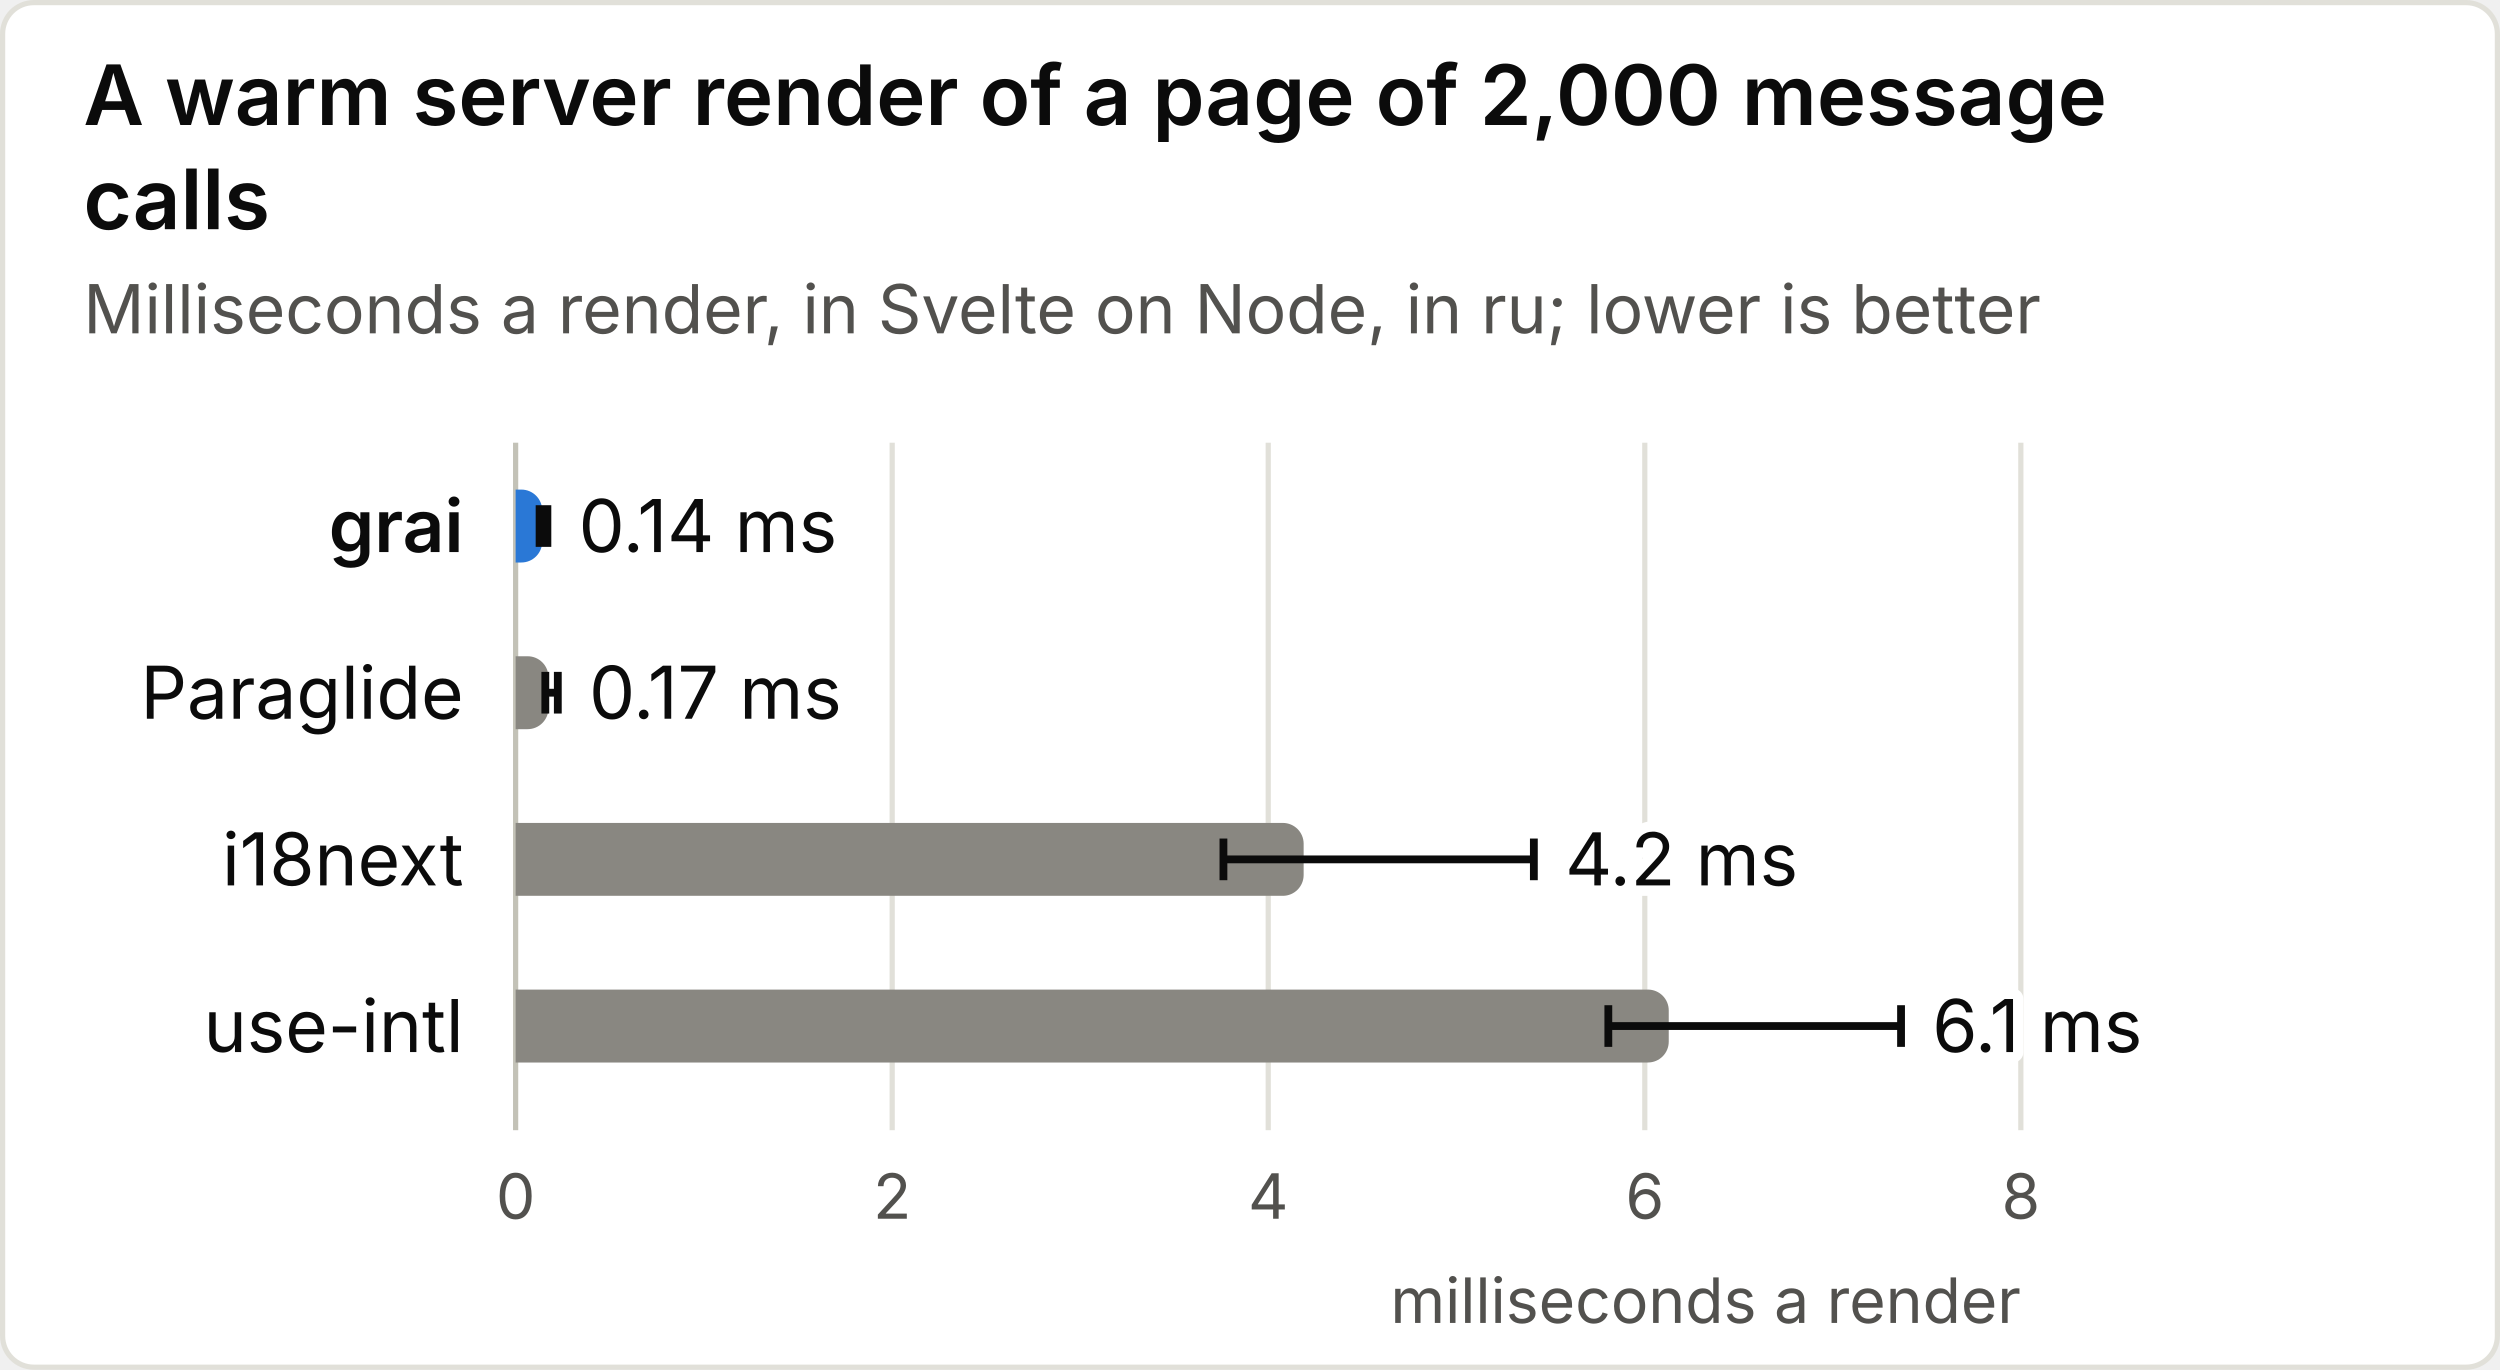
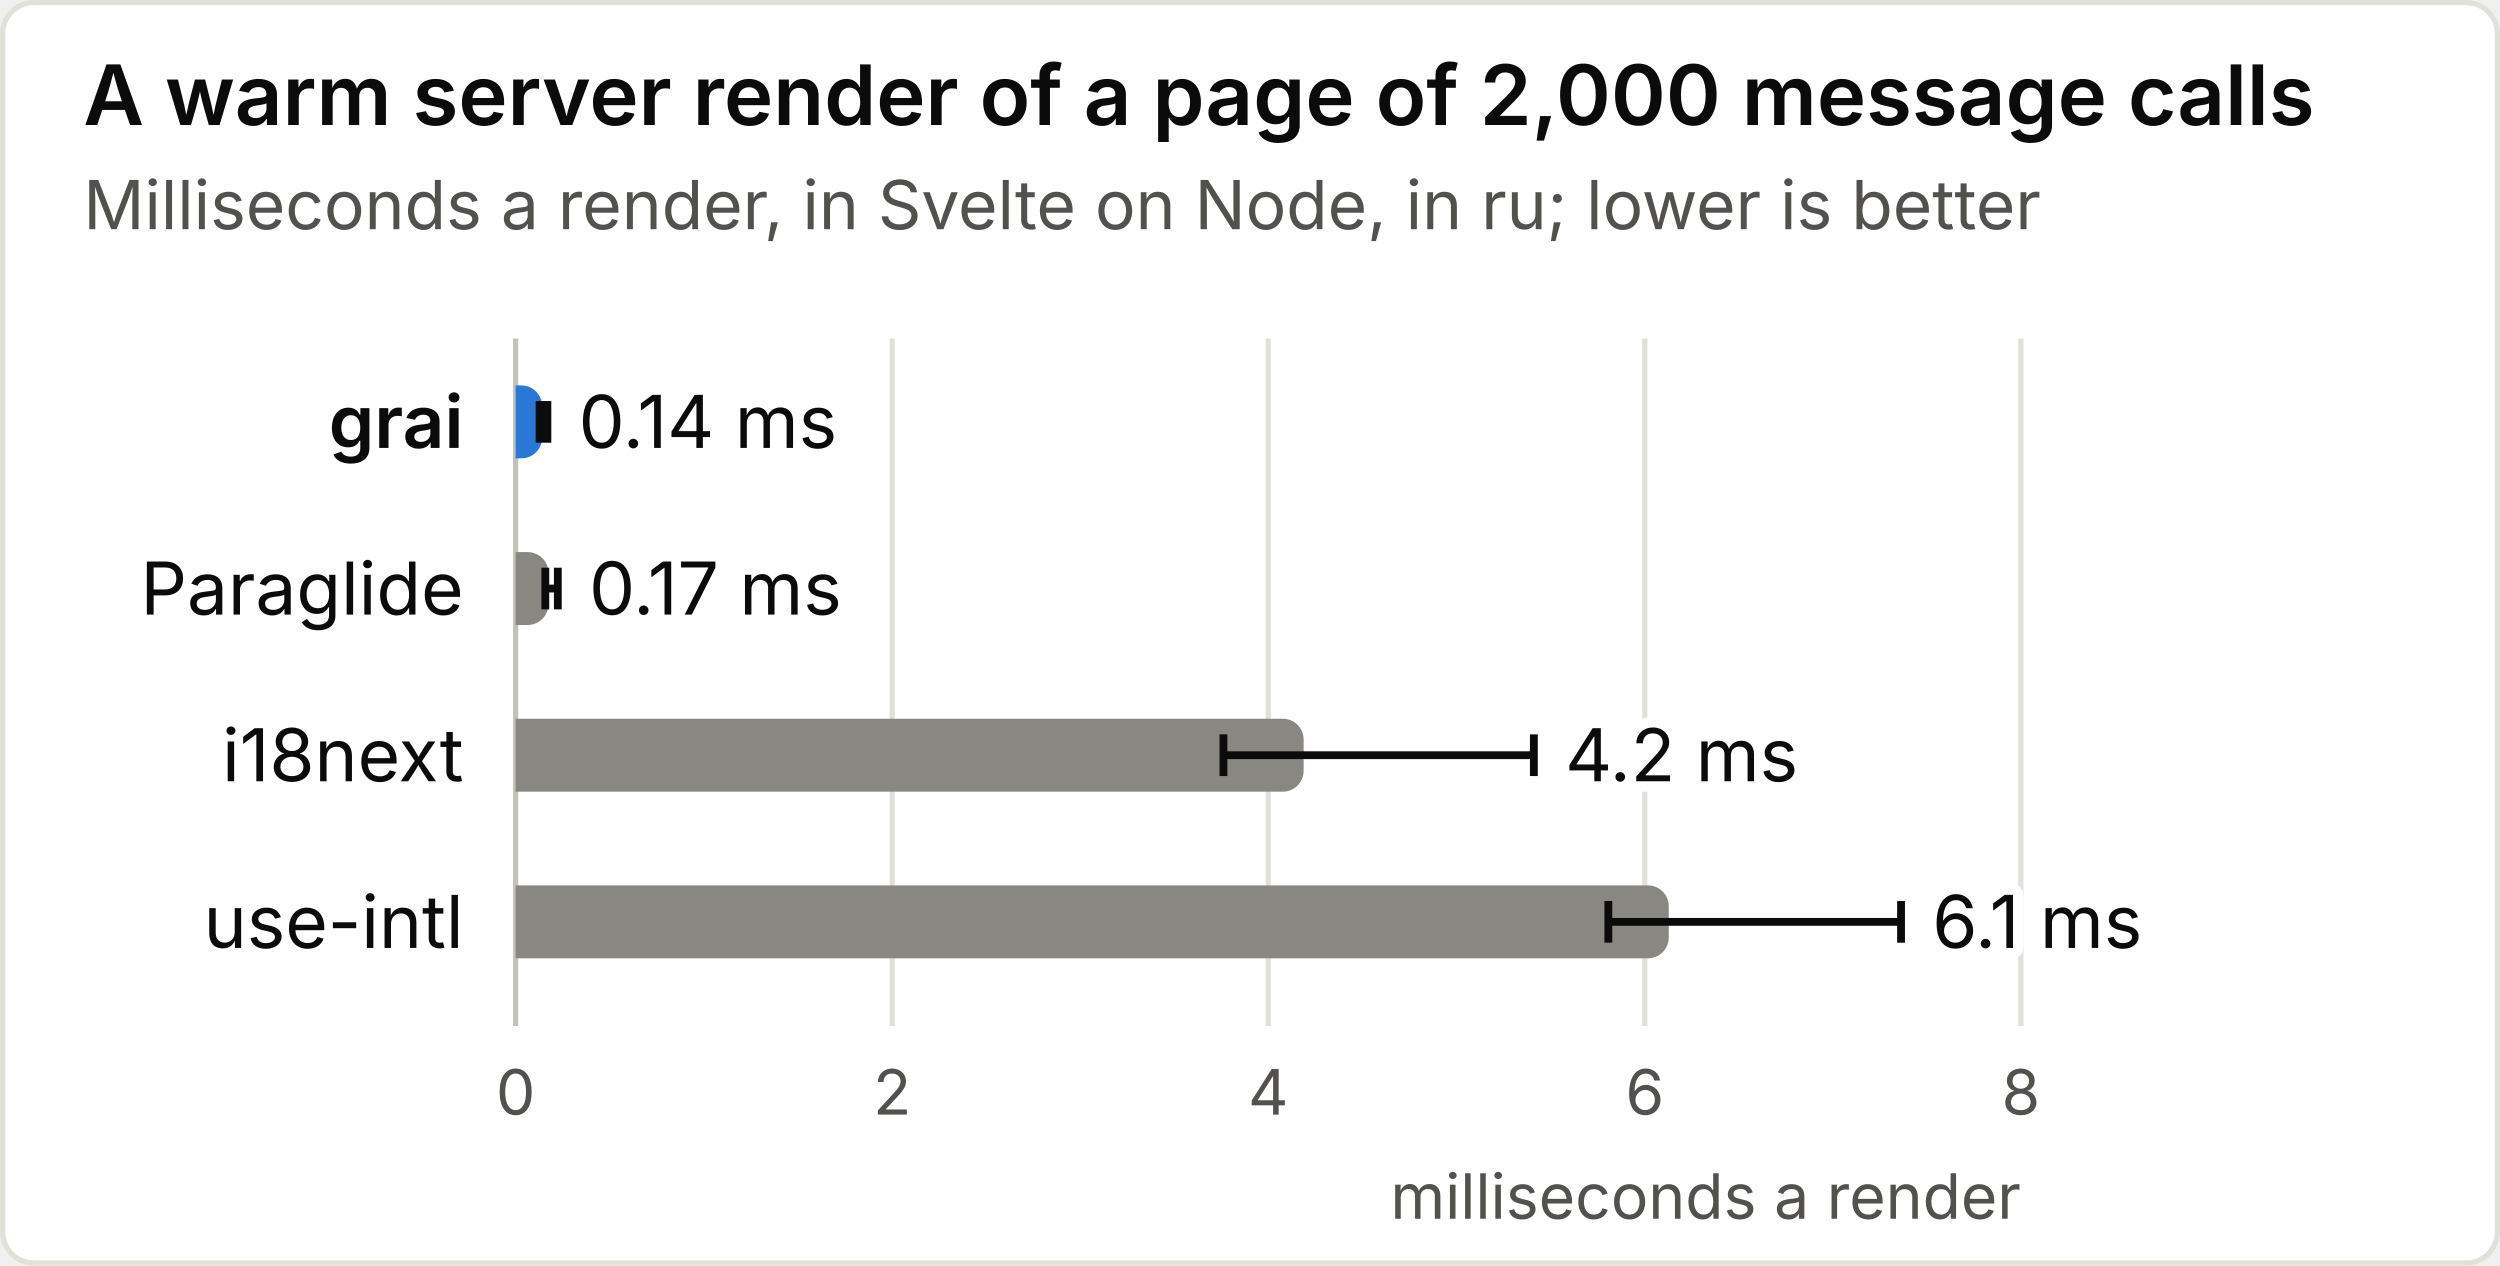
- <svg xmlns="http://www.w3.org/2000/svg" viewBox="0 0 480 263" width="480" height="263" font-family="system-ui, -apple-system, 'Segoe UI', sans-serif">
-   <rect x="0.5" y="0.5" width="479" height="262" rx="6" fill="#ffffff" stroke="#e1e0d9" />
-   <text x="16" y="24" font-size="16" font-weight="600" fill="#0b0b0b">A warm server render of a page of 2,000 message</text>
-   <text x="16" y="44" font-size="16" font-weight="600" fill="#0b0b0b">calls</text>
-   <text x="16" y="64" font-size="13" fill="#52514e">Milliseconds a render, in Svelte on Node, in ru; lower is better</text>
-   <line x1="99" y1="85" x2="99" y2="217" stroke="#c3c2b7" stroke-width="1" />
-   <text x="99" y="234" font-size="12" text-anchor="middle" fill="#52514e" style="font-variant-numeric: tabular-nums">0</text>
-   <line x1="171.3" y1="85" x2="171.3" y2="217" stroke="#e1e0d9" stroke-width="1" />
-   <text x="171.3" y="234" font-size="12" text-anchor="middle" fill="#52514e" style="font-variant-numeric: tabular-nums">2</text>
-   <line x1="243.5" y1="85" x2="243.5" y2="217" stroke="#e1e0d9" stroke-width="1" />
-   <text x="243.5" y="234" font-size="12" text-anchor="middle" fill="#52514e" style="font-variant-numeric: tabular-nums">4</text>
-   <line x1="315.8" y1="85" x2="315.8" y2="217" stroke="#e1e0d9" stroke-width="1" />
-   <text x="315.8" y="234" font-size="12" text-anchor="middle" fill="#52514e" style="font-variant-numeric: tabular-nums">6</text>
-   <line x1="388" y1="85" x2="388" y2="217" stroke="#e1e0d9" stroke-width="1" />
-   <text x="388" y="234" font-size="12" text-anchor="middle" fill="#52514e" style="font-variant-numeric: tabular-nums">8</text>
-   <text x="89" y="106" font-size="14" text-anchor="end" font-weight="600" fill="#0b0b0b">grai</text>
-   <path d="M99,94H100.1A4,4 0 0 1 104.1,98V104A4,4 0 0 1 100.1,108H99Z" fill="#2a78d6" />
-   <path d="M103.6,101H105.1M103.6,97V105M105.1,97V105" stroke="#0b0b0b" stroke-width="1.5" fill="none" />
-   <text x="111.1" y="106" font-size="14" fill="#0b0b0b" stroke="#ffffff" stroke-width="4" stroke-linejoin="round" paint-order="stroke" style="font-variant-numeric: tabular-nums">0.14 ms</text>
-   <text x="89" y="138" font-size="14" text-anchor="end" fill="#0b0b0b">Paraglide</text>
-   <path d="M99,126H101.3A4,4 0 0 1 105.3,130V136A4,4 0 0 1 101.3,140H99Z" fill="#898781" />
-   <path d="M104.7,133H107.1M104.7,129V137M107.1,129V137" stroke="#0b0b0b" stroke-width="1.5" fill="none" />
-   <text x="113.1" y="138" font-size="14" fill="#0b0b0b" stroke="#ffffff" stroke-width="4" stroke-linejoin="round" paint-order="stroke" style="font-variant-numeric: tabular-nums">0.17 ms</text>
-   <text x="89" y="170" font-size="14" text-anchor="end" fill="#0b0b0b">i18next</text>
-   <path d="M99,158H246.3A4,4 0 0 1 250.3,162V168A4,4 0 0 1 246.3,172H99Z" fill="#898781" />
-   <path d="M234.9,165H294.5M234.9,161V169M294.5,161V169" stroke="#0b0b0b" stroke-width="1.5" fill="none" />
-   <text x="300.5" y="170" font-size="14" fill="#0b0b0b" stroke="#ffffff" stroke-width="4" stroke-linejoin="round" paint-order="stroke" style="font-variant-numeric: tabular-nums">4.2 ms</text>
-   <text x="89" y="202" font-size="14" text-anchor="end" fill="#0b0b0b">use-intl</text>
-   <path d="M99,190H316.4A4,4 0 0 1 320.4,194V200A4,4 0 0 1 316.4,204H99Z" fill="#898781" />
-   <path d="M308.8,197H365M308.8,193V201M365,193V201" stroke="#0b0b0b" stroke-width="1.5" fill="none" />
-   <text x="371" y="202" font-size="14" fill="#0b0b0b" stroke="#ffffff" stroke-width="4" stroke-linejoin="round" paint-order="stroke" style="font-variant-numeric: tabular-nums">6.1 ms</text>
-   <text x="388" y="254" font-size="12" text-anchor="end" fill="#52514e">milliseconds a render</text>
+ <svg xmlns="http://www.w3.org/2000/svg" viewBox="0 0 480 243" width="480" height="243" font-family="system-ui, -apple-system, 'Segoe UI', sans-serif">
+   <rect x="0.5" y="0.5" width="479" height="242" rx="6" fill="#ffffff" stroke="#e1e0d9" />
+   <text x="16" y="24" font-size="16" font-weight="600" fill="#0b0b0b">A warm server render of a page of 2,000 message calls</text>
+   <text x="16" y="44" font-size="13" fill="#52514e">Milliseconds a render, in Svelte on Node, in ru; lower is better</text>
+   <line x1="99" y1="65" x2="99" y2="197" stroke="#c3c2b7" stroke-width="1" />
+   <text x="99" y="214" font-size="12" text-anchor="middle" fill="#52514e" style="font-variant-numeric: tabular-nums">0</text>
+   <line x1="171.3" y1="65" x2="171.3" y2="197" stroke="#e1e0d9" stroke-width="1" />
+   <text x="171.3" y="214" font-size="12" text-anchor="middle" fill="#52514e" style="font-variant-numeric: tabular-nums">2</text>
+   <line x1="243.5" y1="65" x2="243.5" y2="197" stroke="#e1e0d9" stroke-width="1" />
+   <text x="243.5" y="214" font-size="12" text-anchor="middle" fill="#52514e" style="font-variant-numeric: tabular-nums">4</text>
+   <line x1="315.8" y1="65" x2="315.8" y2="197" stroke="#e1e0d9" stroke-width="1" />
+   <text x="315.8" y="214" font-size="12" text-anchor="middle" fill="#52514e" style="font-variant-numeric: tabular-nums">6</text>
+   <line x1="388" y1="65" x2="388" y2="197" stroke="#e1e0d9" stroke-width="1" />
+   <text x="388" y="214" font-size="12" text-anchor="middle" fill="#52514e" style="font-variant-numeric: tabular-nums">8</text>
+   <text x="89" y="86" font-size="14" text-anchor="end" font-weight="600" fill="#0b0b0b">grai</text>
+   <path d="M99,74H100.1A4,4 0 0 1 104.1,78V84A4,4 0 0 1 100.1,88H99Z" fill="#2a78d6" />
+   <path d="M103.6,81H105.1M103.6,77V85M105.1,77V85" stroke="#0b0b0b" stroke-width="1.5" fill="none" />
+   <text x="111.1" y="86" font-size="14" fill="#0b0b0b" stroke="#ffffff" stroke-width="4" stroke-linejoin="round" paint-order="stroke" style="font-variant-numeric: tabular-nums">0.14 ms</text>
+   <text x="89" y="118" font-size="14" text-anchor="end" fill="#0b0b0b">Paraglide</text>
+   <path d="M99,106H101.3A4,4 0 0 1 105.3,110V116A4,4 0 0 1 101.3,120H99Z" fill="#898781" />
+   <path d="M104.7,113H107.1M104.7,109V117M107.1,109V117" stroke="#0b0b0b" stroke-width="1.5" fill="none" />
+   <text x="113.1" y="118" font-size="14" fill="#0b0b0b" stroke="#ffffff" stroke-width="4" stroke-linejoin="round" paint-order="stroke" style="font-variant-numeric: tabular-nums">0.17 ms</text>
+   <text x="89" y="150" font-size="14" text-anchor="end" fill="#0b0b0b">i18next</text>
+   <path d="M99,138H246.3A4,4 0 0 1 250.3,142V148A4,4 0 0 1 246.3,152H99Z" fill="#898781" />
+   <path d="M234.9,145H294.5M234.9,141V149M294.5,141V149" stroke="#0b0b0b" stroke-width="1.5" fill="none" />
+   <text x="300.5" y="150" font-size="14" fill="#0b0b0b" stroke="#ffffff" stroke-width="4" stroke-linejoin="round" paint-order="stroke" style="font-variant-numeric: tabular-nums">4.2 ms</text>
+   <text x="89" y="182" font-size="14" text-anchor="end" fill="#0b0b0b">use-intl</text>
+   <path d="M99,170H316.4A4,4 0 0 1 320.4,174V180A4,4 0 0 1 316.4,184H99Z" fill="#898781" />
+   <path d="M308.8,177H365M308.8,173V181M365,173V181" stroke="#0b0b0b" stroke-width="1.5" fill="none" />
+   <text x="371" y="182" font-size="14" fill="#0b0b0b" stroke="#ffffff" stroke-width="4" stroke-linejoin="round" paint-order="stroke" style="font-variant-numeric: tabular-nums">6.1 ms</text>
+   <text x="388" y="234" font-size="12" text-anchor="end" fill="#52514e">milliseconds a render</text>
</svg>
